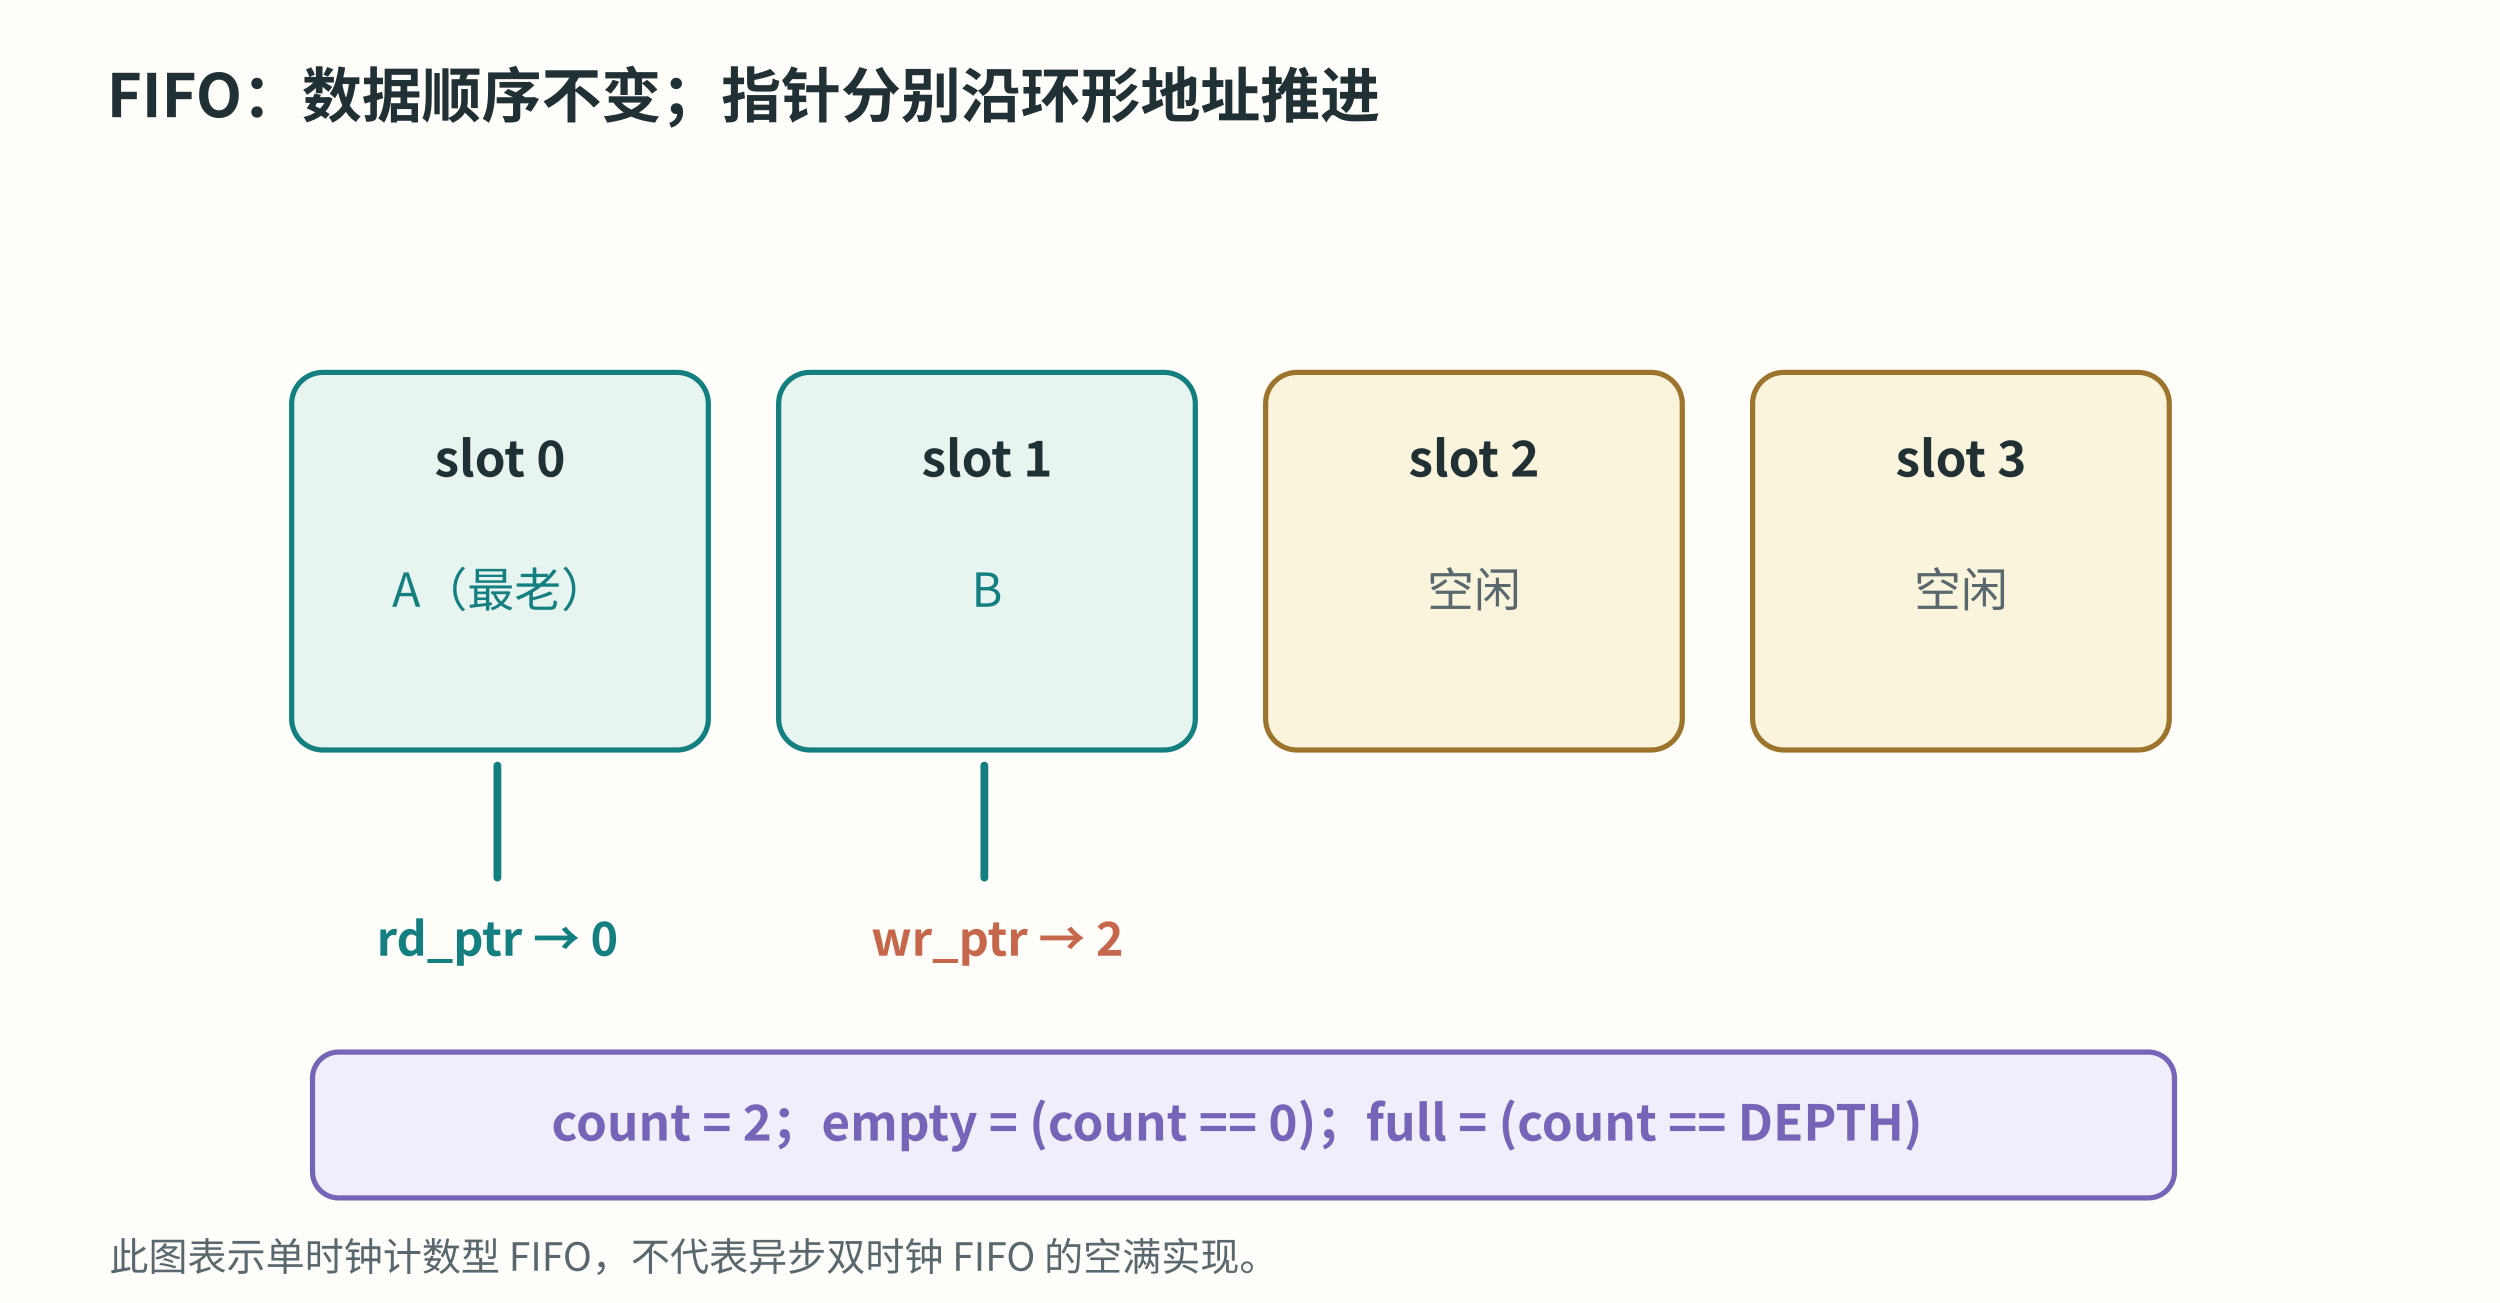
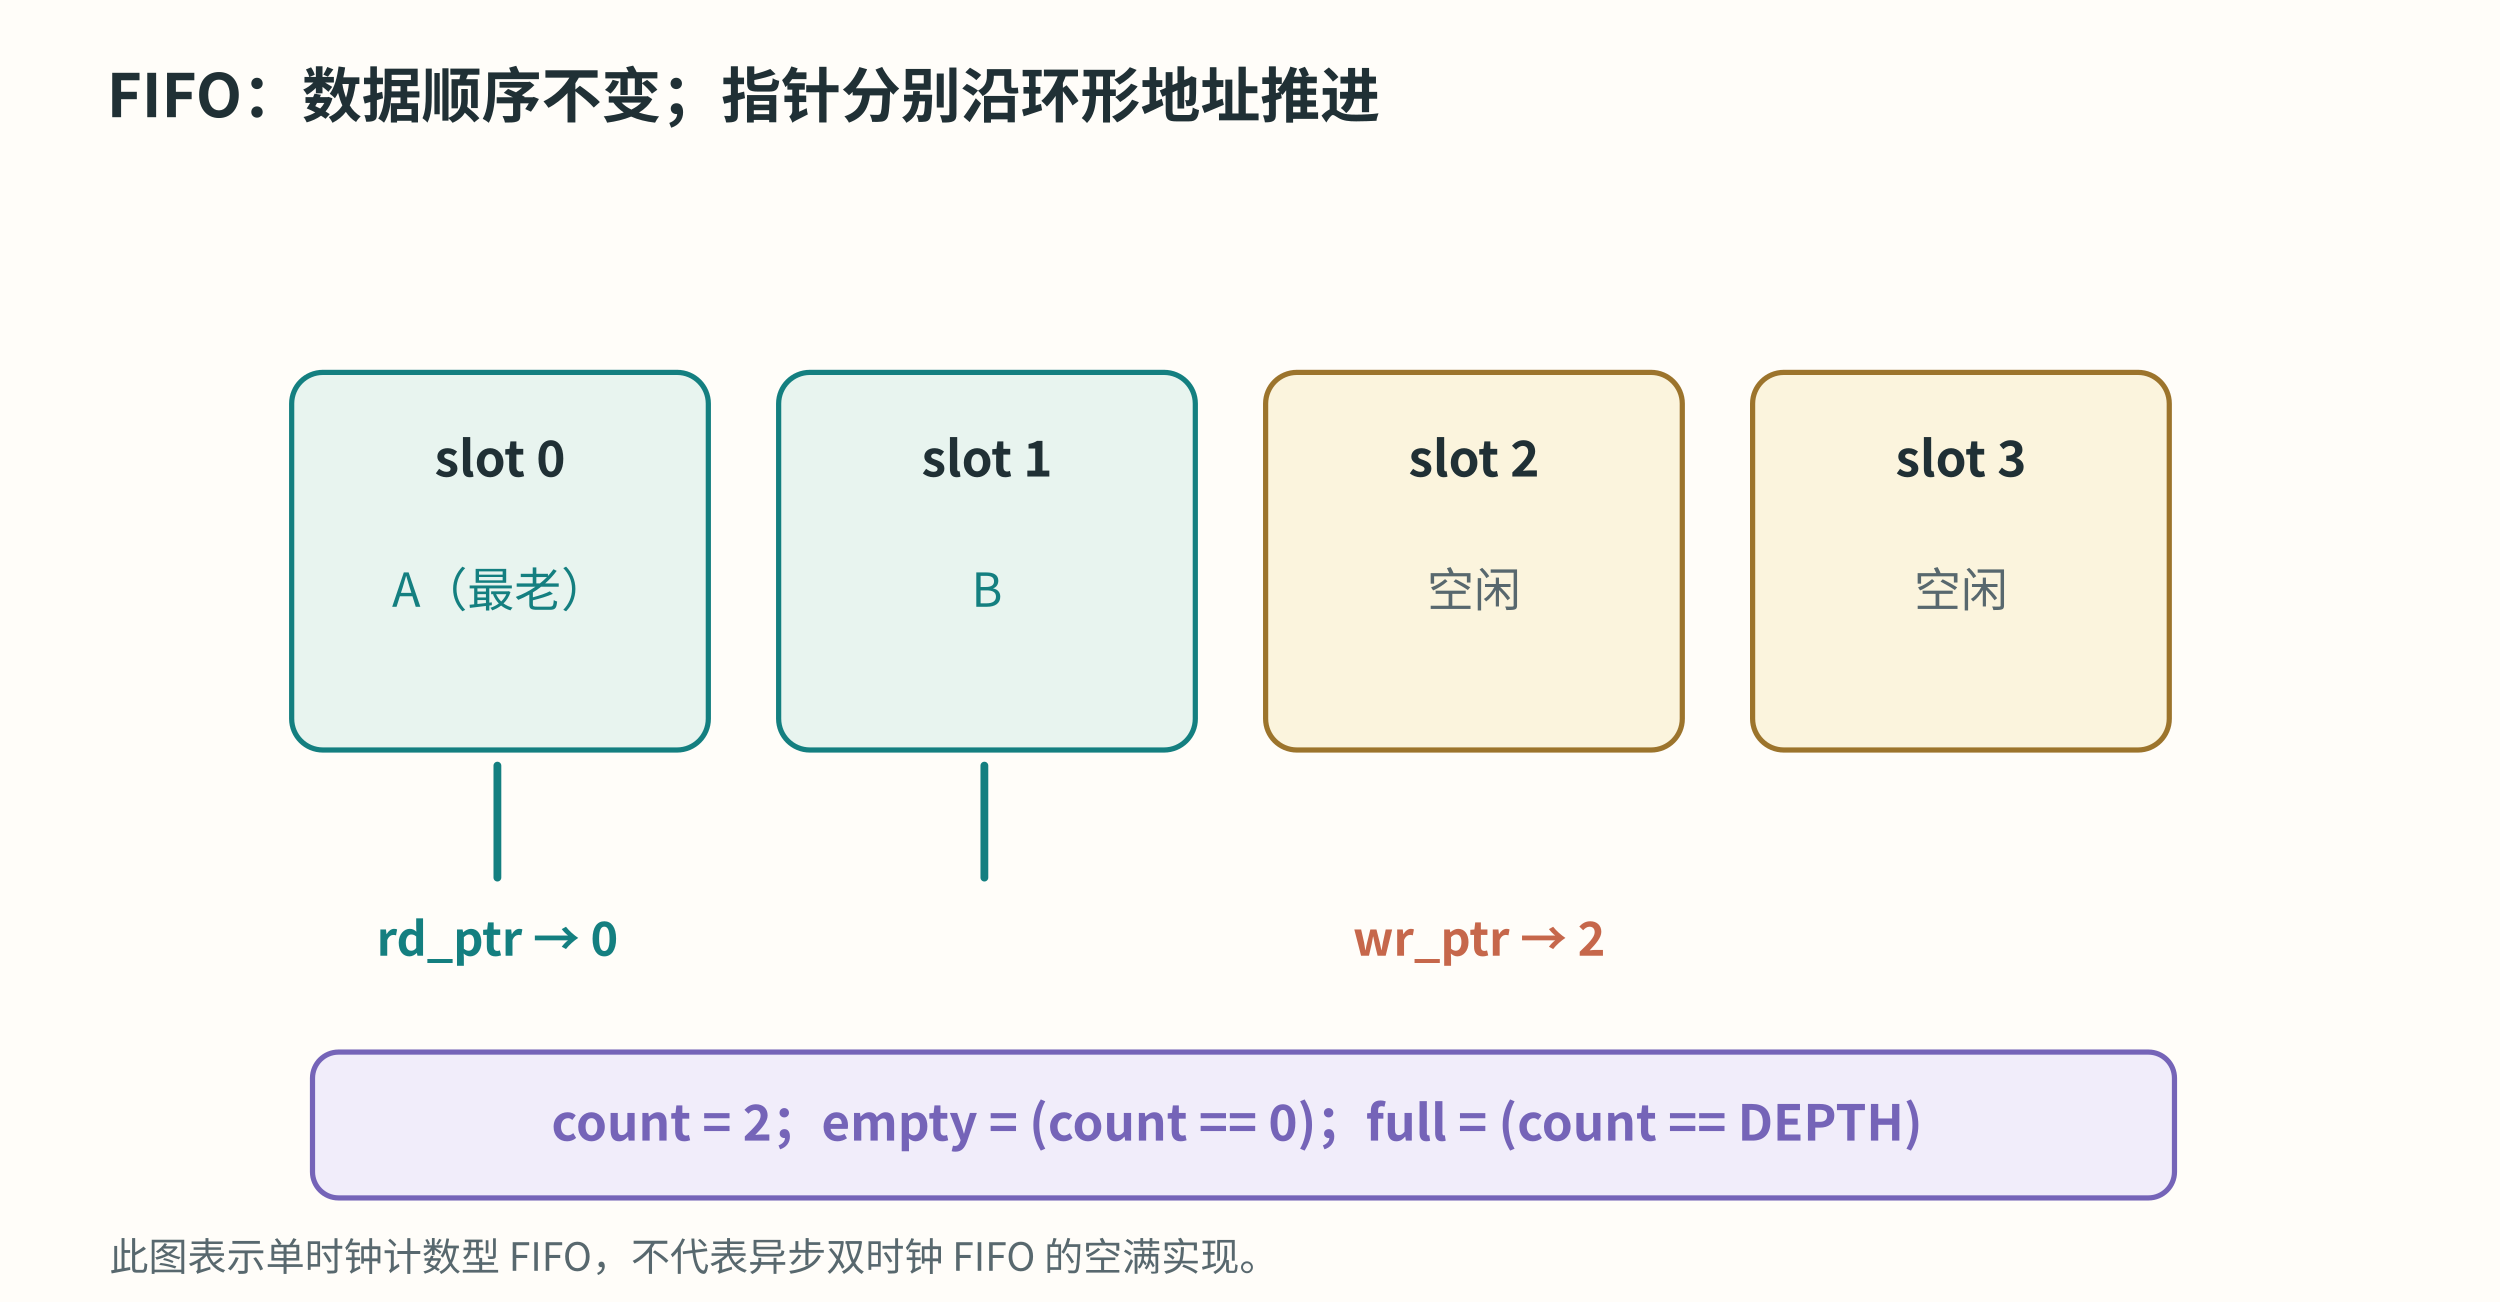
<svg xmlns="http://www.w3.org/2000/svg" viewBox="0 0 960 500" role="img" aria-labelledby="11fifooccupancyt 11fifooccupancyd">
  <rect width="960" height="500" fill="#fffdf9" />
  <text x="41" y="45" font-family="system-ui,'Noto Sans CJK SC','PingFang SC',sans-serif" font-size="23" font-weight="750" text-anchor="start" fill="#203035">FIFO：数据顺序不变；指针分别沿环形地址推进</text>
  <rect x="112" y="143" width="160" height="145" rx="12" fill="#e8f4ef" stroke="#147f80" stroke-width="2" />
  <text x="192" y="183" font-family="system-ui,'Noto Sans CJK SC','PingFang SC',sans-serif" font-size="19" font-weight="700" text-anchor="middle" fill="#203035">slot 0</text>
  <text x="192" y="233" font-family="system-ui,'Noto Sans CJK SC','PingFang SC',sans-serif" font-size="18" font-weight="500" text-anchor="middle" fill="#147f80">A（最老）</text>
  <rect x="299" y="143" width="160" height="145" rx="12" fill="#e8f4ef" stroke="#147f80" stroke-width="2" />
  <text x="379" y="183" font-family="system-ui,'Noto Sans CJK SC','PingFang SC',sans-serif" font-size="19" font-weight="700" text-anchor="middle" fill="#203035">slot 1</text>
  <text x="379" y="233" font-family="system-ui,'Noto Sans CJK SC','PingFang SC',sans-serif" font-size="18" font-weight="500" text-anchor="middle" fill="#147f80">B</text>
  <rect x="486" y="143" width="160" height="145" rx="12" fill="#fbf4dd" stroke="#9c742c" stroke-width="2" />
  <text x="566" y="183" font-family="system-ui,'Noto Sans CJK SC','PingFang SC',sans-serif" font-size="19" font-weight="700" text-anchor="middle" fill="#203035">slot 2</text>
  <text x="566" y="233" font-family="system-ui,'Noto Sans CJK SC','PingFang SC',sans-serif" font-size="18" font-weight="500" text-anchor="middle" fill="#58686e">空闲</text>
  <rect x="673" y="143" width="160" height="145" rx="12" fill="#fbf4dd" stroke="#9c742c" stroke-width="2" />
  <text x="753" y="183" font-family="system-ui,'Noto Sans CJK SC','PingFang SC',sans-serif" font-size="19" font-weight="700" text-anchor="middle" fill="#203035">slot 3</text>
  <text x="753" y="233" font-family="system-ui,'Noto Sans CJK SC','PingFang SC',sans-serif" font-size="18" font-weight="500" text-anchor="middle" fill="#58686e">空闲</text>
  <path d="M191 294V337 M378 294V337" stroke="#147f80" stroke-width="3" stroke-linejoin="round" stroke-linecap="round" fill="none" />
  <text x="191" y="367" font-family="system-ui,'Noto Sans CJK SC','PingFang SC',sans-serif" font-size="18" font-weight="750" text-anchor="middle" fill="#147f80">rd_ptr → 0</text>
-   <text x="383" y="367" font-family="system-ui,'Noto Sans CJK SC','PingFang SC',sans-serif" font-size="18" font-weight="750" text-anchor="middle" fill="#c6674b">wr_ptr → 2</text>
+   <text x="568" y="367" font-family="system-ui,'Noto Sans CJK SC','PingFang SC',sans-serif" font-size="18" font-weight="750" text-anchor="middle" fill="#c6674b">wr_ptr → 2</text>
  <rect x="120" y="404" width="715" height="56" rx="10" fill="#f1edfa" stroke="#7564b8" stroke-width="2" />
  <text x="475" y="438" font-family="system-ui,'Noto Sans CJK SC','PingFang SC',sans-serif" font-size="19" font-weight="750" text-anchor="middle" fill="#7564b8">count = 2；empty = (count == 0)；full = (count == DEPTH)</text>
  <text x="42" y="488" font-family="system-ui,'Noto Sans CJK SC','PingFang SC',sans-serif" font-size="15" font-weight="500" text-anchor="start" fill="#58686e">此图表示单时钟计数型 FIFO，不代表异步双时钟 FIFO 的空满实现。</text>
</svg>
